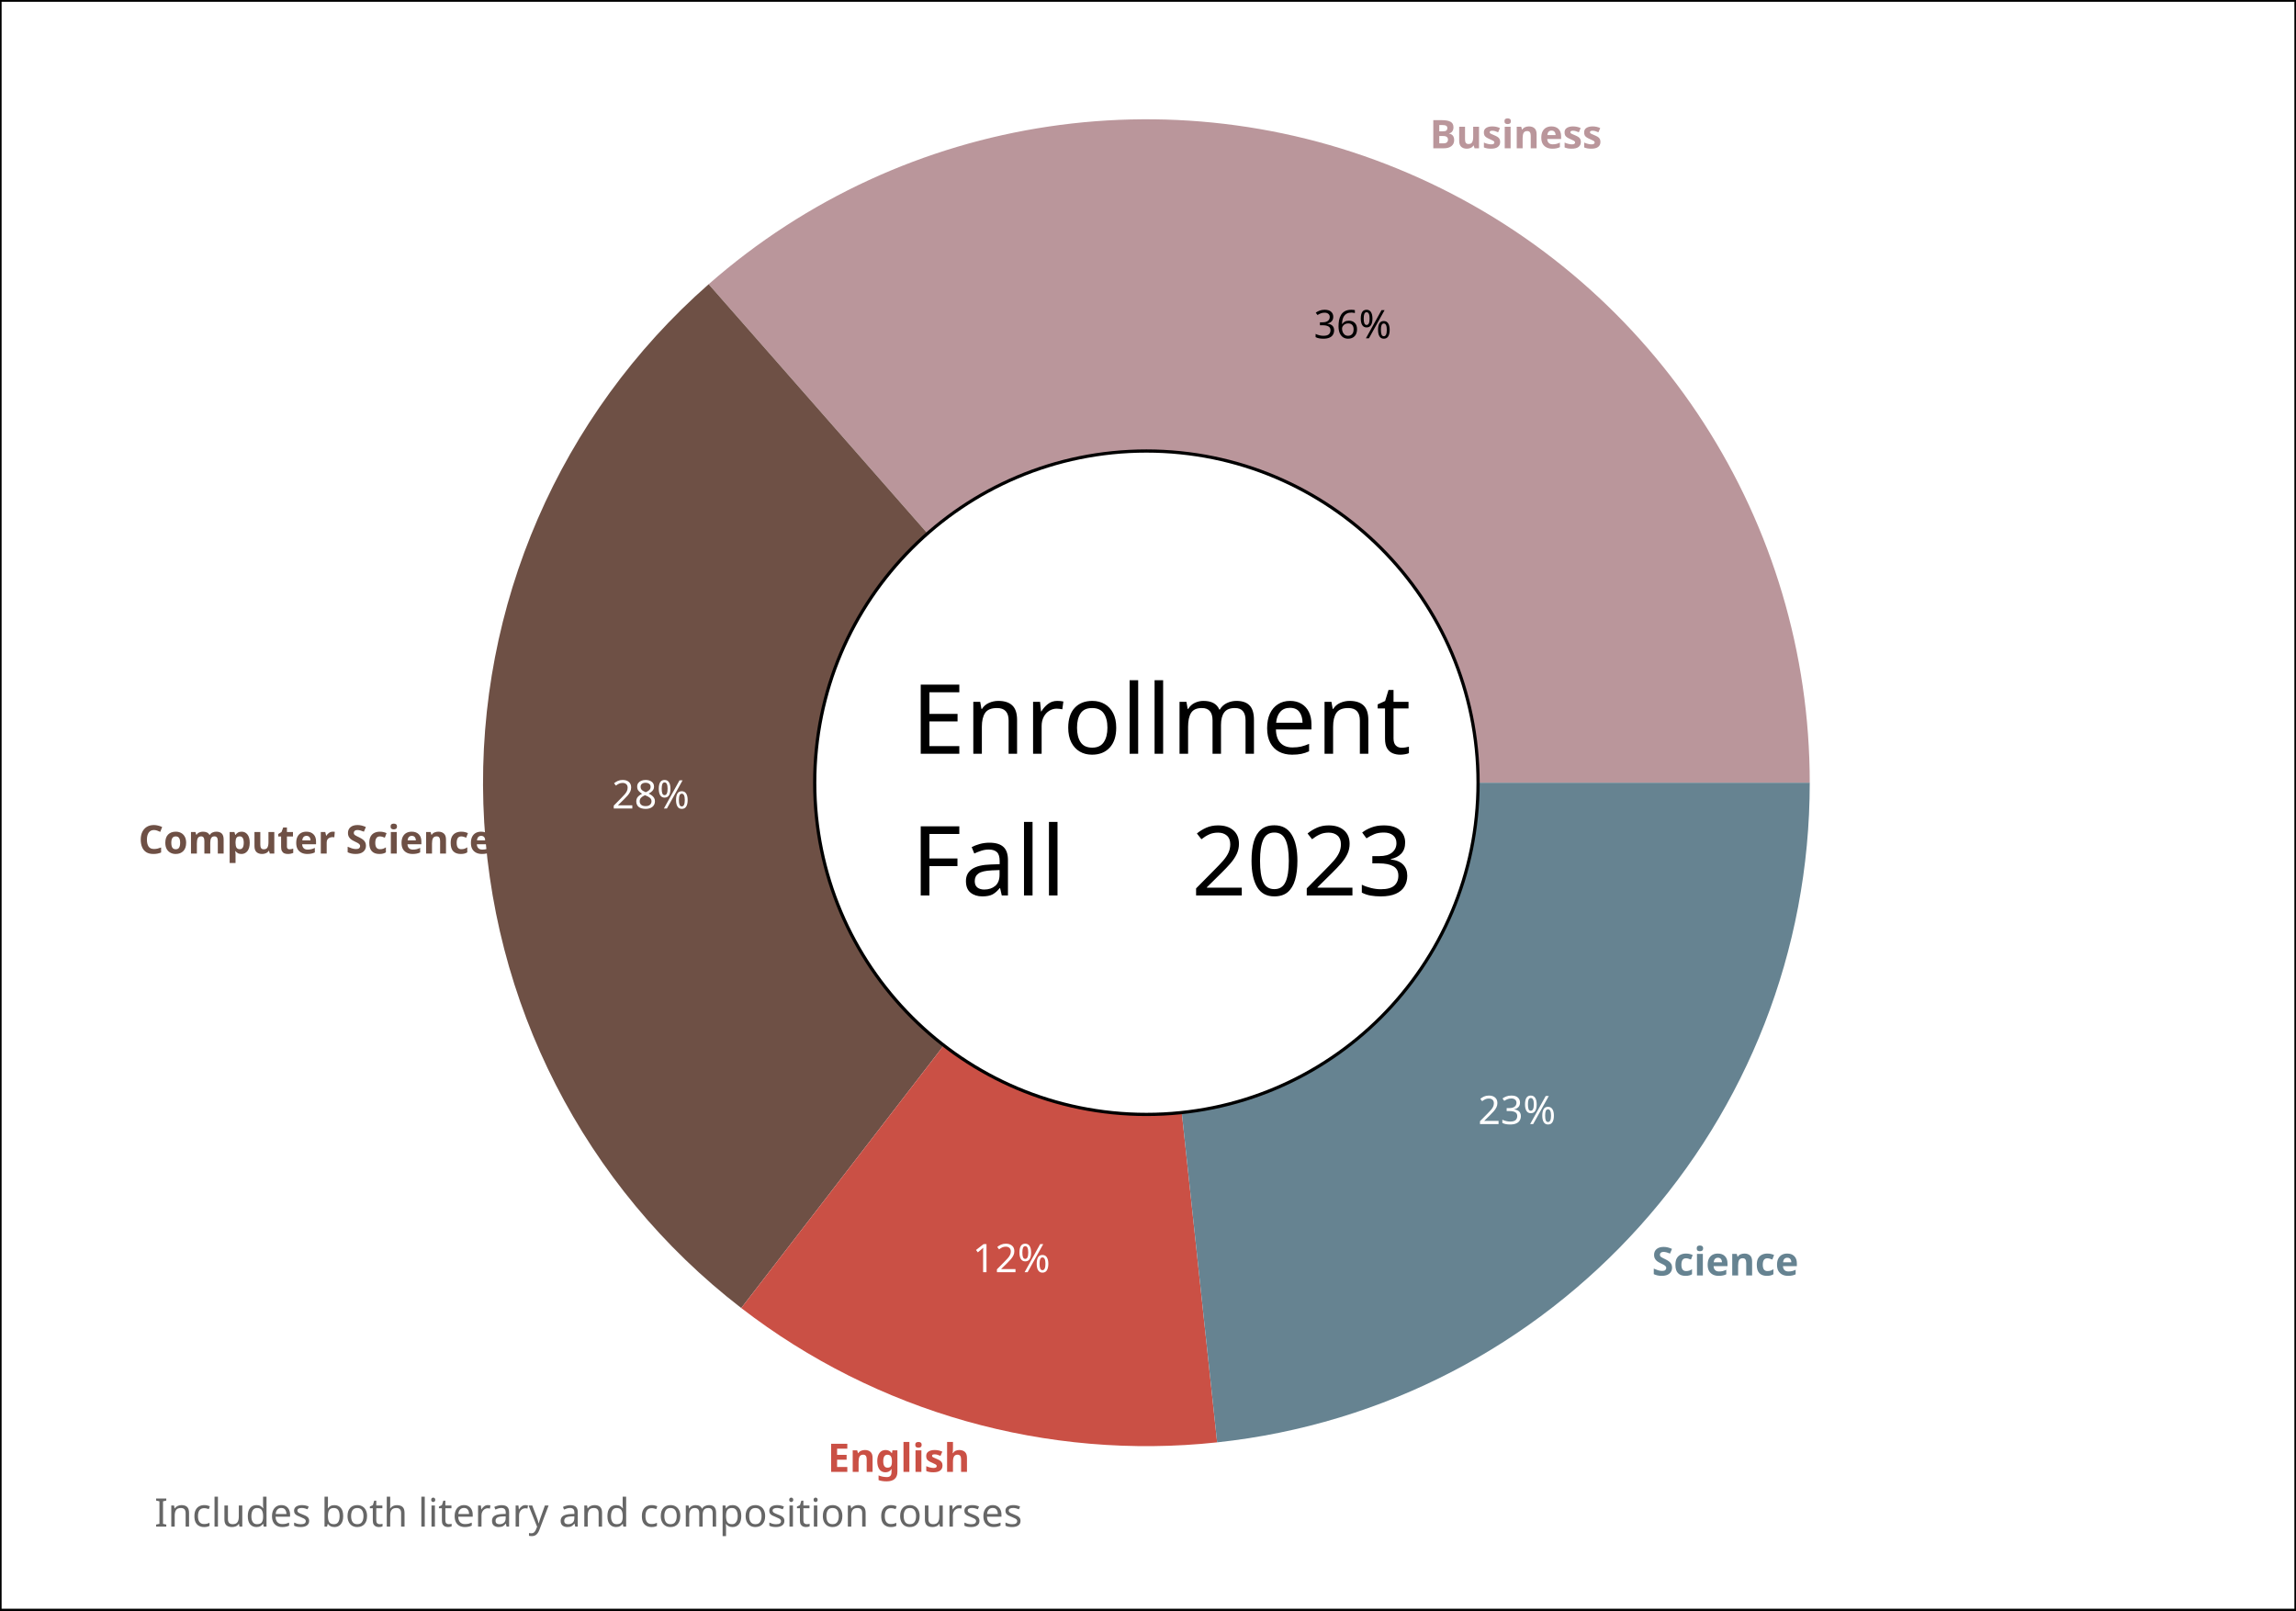
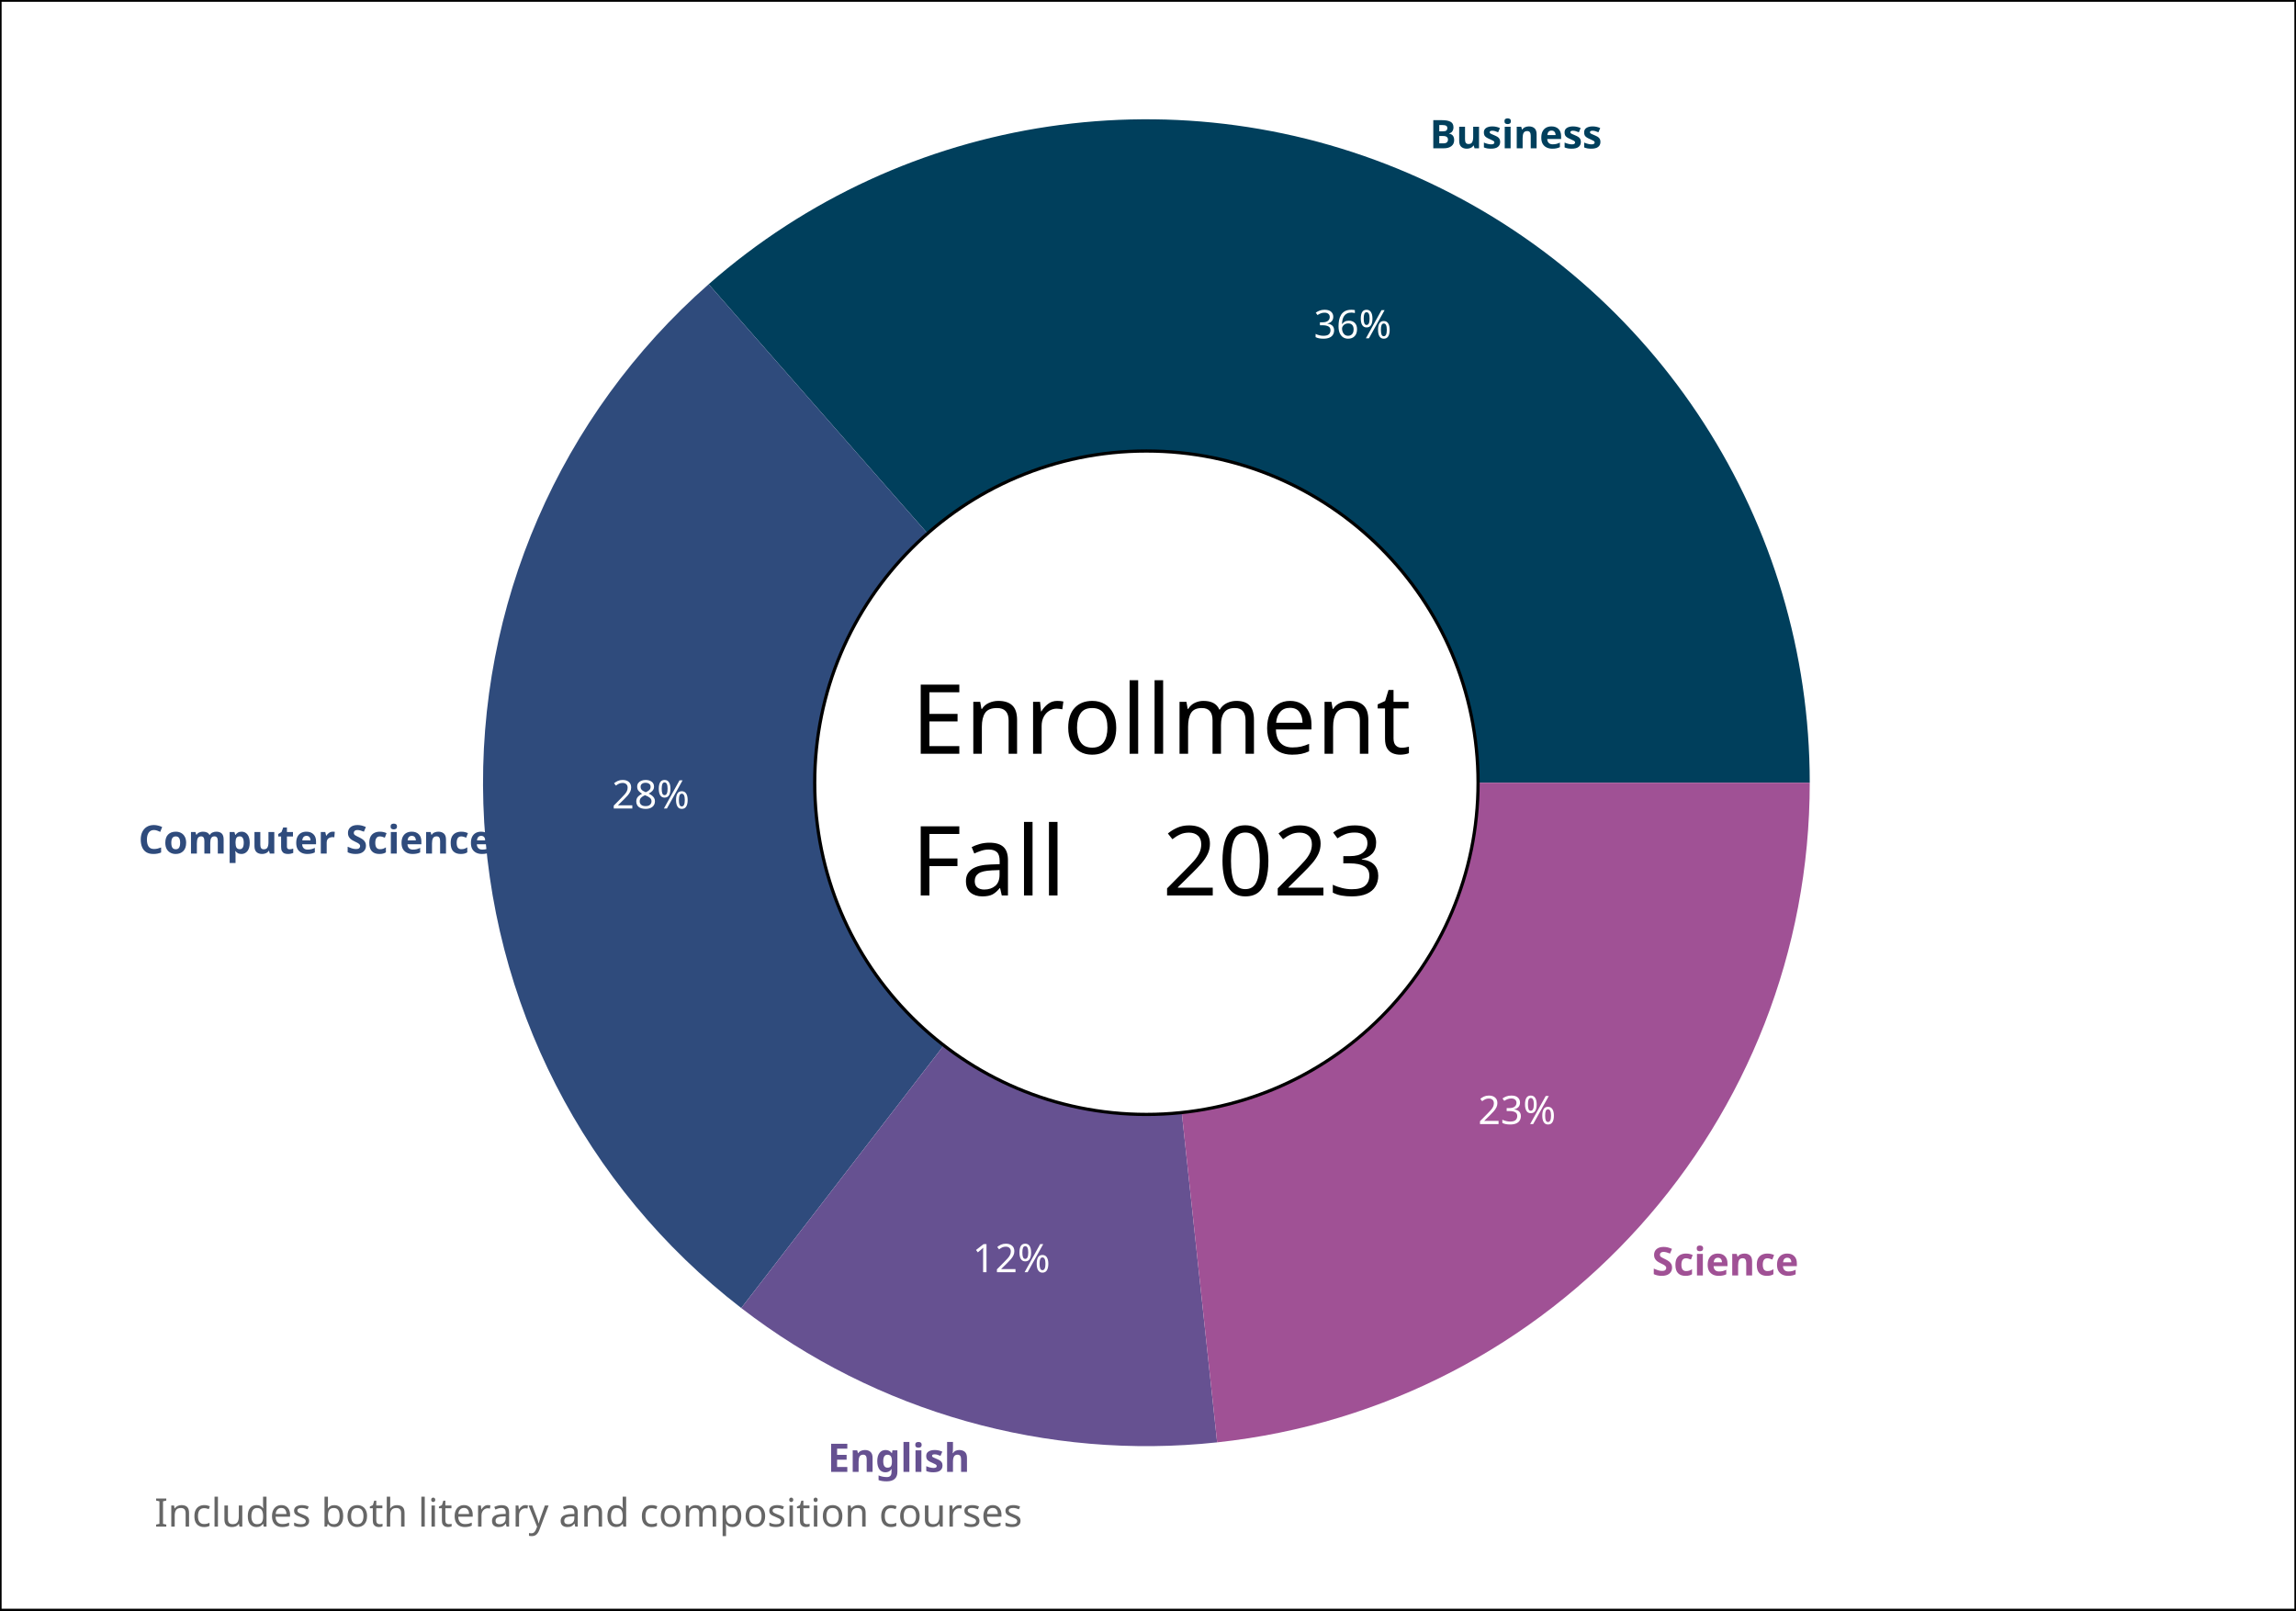
<svg xmlns="http://www.w3.org/2000/svg" width="25.15cm" height="17.64cm" viewBox="0 0 713 500">
  <g style="fill:black; stroke:black; stroke-width:1">
</g>
  <g style="stroke-width:1; stroke-linecap:round; stroke-linejoin:round; fill:#000000; fill-opacity:0.0; stroke:#000000; stroke-opacity:0.0;" transform="translate(0 0) scale(1.00 1.00)">
    <rect x="0" y="0" width="713" height="500" rx="0.00" shape-rendering="auto" />
  </g>
  <g style="stroke-width:1; stroke-linecap:round; stroke-linejoin:round; fill:#FFFFFF; fill-opacity:1.00; stroke:#000000; stroke-opacity:1.00;" transform="translate(0 0) scale(1.00 1.00)">
</g>
  <g style="stroke-width:1; stroke-linecap:round; stroke-linejoin:round; fill:#FFFFFF; fill-opacity:1.00; stroke:#000000; stroke-opacity:1.00;" transform="translate(0 0) scale(1.00 1.00)">
    <rect x="0" y="0" width="713" height="500" rx="0.00" shape-rendering="auto" />
  </g>
-   <g style="stroke-width:1; stroke-linecap:round; stroke-linejoin:round; fill:#BA969B; fill-opacity:1.00; stroke:#000000; stroke-opacity:0.0;" transform="translate(0 0) scale(1.00 1.00)">
+   <g style="stroke-width:1; stroke-linecap:round; stroke-linejoin:round; fill:#003F5C; fill-opacity:1.00; stroke:#000000; stroke-opacity:0.0;" transform="translate(0 0) scale(1.00 1.00)">
    <path d="M562.00 243.00 A206.00 206.00 0 0 0 220.07 88.21 L356.00 243.00 z" shape-rendering="auto" />
  </g>
  <g style="stroke-width:1; stroke-linecap:round; stroke-linejoin:round; fill:#000000; fill-opacity:0.0; stroke:#000000; stroke-opacity:0.0;" transform="translate(0 0) scale(1.00 1.00)">
    <path d="M562.00 243.00 A206.00 206.00 0 0 0 220.07 88.21" shape-rendering="auto" />
  </g>
-   <g style="stroke-width:1; stroke-linecap:round; stroke-linejoin:round; fill:#BA969B; fill-opacity:1.00; stroke:#000000; stroke-opacity:0.0;" transform="translate(0 0) scale(1.00 1.00)">
+   <g style="stroke-width:1; stroke-linecap:round; stroke-linejoin:round; fill:#003F5C; fill-opacity:1.00; stroke:#000000; stroke-opacity:0.0;" transform="translate(0 0) scale(1.00 1.00)">
    <path d="M356 243 L562 243" shape-rendering="auto" />
    <path d="M356 243 L220 88" shape-rendering="auto" />
  </g>
-   <g style="stroke-width:1; stroke-linecap:round; stroke-linejoin:round; fill:#6E5045; fill-opacity:1.00; stroke:#000000; stroke-opacity:0.0;" transform="translate(0 0) scale(1.00 1.00)">
+   <g style="stroke-width:1; stroke-linecap:round; stroke-linejoin:round; fill:#2F4B7C; fill-opacity:1.00; stroke:#000000; stroke-opacity:0.0;" transform="translate(0 0) scale(1.00 1.00)">
    <path d="M220.07 88.21 A206.00 206.00 0 0 0 230.19 406.12 L356.00 243.00 z" shape-rendering="auto" />
  </g>
  <g style="stroke-width:1; stroke-linecap:round; stroke-linejoin:round; fill:#000000; fill-opacity:0.0; stroke:#000000; stroke-opacity:0.0;" transform="translate(0 0) scale(1.00 1.00)">
    <path d="M220.07 88.21 A206.00 206.00 0 0 0 230.19 406.12" shape-rendering="auto" />
  </g>
-   <g style="stroke-width:1; stroke-linecap:round; stroke-linejoin:round; fill:#6E5045; fill-opacity:1.00; stroke:#000000; stroke-opacity:0.0;" transform="translate(0 0) scale(1.00 1.00)">
+   <g style="stroke-width:1; stroke-linecap:round; stroke-linejoin:round; fill:#2F4B7C; fill-opacity:1.00; stroke:#000000; stroke-opacity:0.0;" transform="translate(0 0) scale(1.00 1.00)">
    <path d="M356 243 L220 88" shape-rendering="auto" />
    <path d="M356 243 L230 406" shape-rendering="auto" />
  </g>
-   <g style="stroke-width:1; stroke-linecap:round; stroke-linejoin:round; fill:#CA5045; fill-opacity:1.00; stroke:#000000; stroke-opacity:0.0;" transform="translate(0 0) scale(1.00 1.00)">
+   <g style="stroke-width:1; stroke-linecap:round; stroke-linejoin:round; fill:#665191; fill-opacity:1.00; stroke:#000000; stroke-opacity:0.0;" transform="translate(0 0) scale(1.00 1.00)">
    <path d="M230.19 406.12 A206.00 206.00 0 0 0 377.97 447.83 L356.00 243.00 z" shape-rendering="auto" />
  </g>
  <g style="stroke-width:1; stroke-linecap:round; stroke-linejoin:round; fill:#000000; fill-opacity:0.0; stroke:#000000; stroke-opacity:0.0;" transform="translate(0 0) scale(1.00 1.00)">
    <path d="M230.19 406.12 A206.00 206.00 0 0 0 377.97 447.83" shape-rendering="auto" />
  </g>
-   <g style="stroke-width:1; stroke-linecap:round; stroke-linejoin:round; fill:#CA5045; fill-opacity:1.00; stroke:#000000; stroke-opacity:0.0;" transform="translate(0 0) scale(1.00 1.00)">
+   <g style="stroke-width:1; stroke-linecap:round; stroke-linejoin:round; fill:#665191; fill-opacity:1.00; stroke:#000000; stroke-opacity:0.0;" transform="translate(0 0) scale(1.00 1.00)">
    <path d="M356 243 L230 406" shape-rendering="auto" />
    <path d="M356 243 L377 447" shape-rendering="auto" />
  </g>
-   <g style="stroke-width:1; stroke-linecap:round; stroke-linejoin:round; fill:#668391; fill-opacity:1.00; stroke:#000000; stroke-opacity:0.0;" transform="translate(0 0) scale(1.00 1.00)">
+   <g style="stroke-width:1; stroke-linecap:round; stroke-linejoin:round; fill:#A05195; fill-opacity:1.00; stroke:#000000; stroke-opacity:0.0;" transform="translate(0 0) scale(1.00 1.00)">
    <path d="M377.97 447.83 A206.00 206.00 0 0 0 562.00 243.00 L356.00 243.00 z" shape-rendering="auto" />
  </g>
  <g style="stroke-width:1; stroke-linecap:round; stroke-linejoin:round; fill:#000000; fill-opacity:0.0; stroke:#000000; stroke-opacity:0.0;" transform="translate(0 0) scale(1.00 1.00)">
    <path d="M377.97 447.83 A206.00 206.00 0 0 0 562.00 243.00" shape-rendering="auto" />
  </g>
-   <g style="stroke-width:1; stroke-linecap:round; stroke-linejoin:round; fill:#668391; fill-opacity:1.00; stroke:#000000; stroke-opacity:0.0;" transform="translate(0 0) scale(1.00 1.00)">
+   <g style="stroke-width:1; stroke-linecap:round; stroke-linejoin:round; fill:#A05195; fill-opacity:1.00; stroke:#000000; stroke-opacity:0.0;" transform="translate(0 0) scale(1.00 1.00)">
    <path d="M356 243 L377 447" shape-rendering="auto" />
    <path d="M356 243 L562 243" shape-rendering="auto" />
  </g>
  <g style="stroke-width:1; stroke-linecap:round; stroke-linejoin:round; fill:#000000; fill-opacity:1.00; stroke:#000000; stroke-opacity:1.00;" transform="translate(0 0) scale(1.00 1.00)">
-     <text x="408.00" y="105.00" textLength="22" style="font-family:Segoe UI; font-weight:400; font-style:normal; font-size:9.17pt; text-decoration: none; fill:#000000; fill-opacity:1.00; stroke:#000000; stroke-opacity:1.00; stroke-width:0; white-space: pre;" xml:space="preserve" transform="rotate(0.00 408.00 105.00)">36%</text>
+     <text x="408.00" y="105.00" textLength="22" style="font-family:Segoe UI; font-weight:400; font-style:normal; font-size:9.17pt; text-decoration: none; fill:#FFFFFF; fill-opacity:1.00; stroke:#FFFFFF; stroke-opacity:1.00; stroke-width:0; white-space: pre;" xml:space="preserve" transform="rotate(0.00 408.00 105.00)">36%</text>
  </g>
  <g style="stroke-width:1; stroke-linecap:round; stroke-linejoin:round; fill:#000000; fill-opacity:1.00; stroke:#000000; stroke-opacity:1.00;" transform="translate(0 0) scale(1.00 1.00)">
    <text x="190.00" y="251.00" textLength="22" style="font-family:Segoe UI; font-weight:400; font-style:normal; font-size:9.17pt; text-decoration: none; fill:#FFFFFF; fill-opacity:1.00; stroke:#FFFFFF; stroke-opacity:1.00; stroke-width:0; white-space: pre;" xml:space="preserve" transform="rotate(0.00 190.00 251.00)">28%</text>
  </g>
  <g style="stroke-width:1; stroke-linecap:round; stroke-linejoin:round; fill:#000000; fill-opacity:1.00; stroke:#000000; stroke-opacity:1.00;" transform="translate(0 0) scale(1.00 1.00)">
    <text x="302.00" y="395.00" textLength="22" style="font-family:Segoe UI; font-weight:400; font-style:normal; font-size:9.17pt; text-decoration: none; fill:#FFFFFF; fill-opacity:1.00; stroke:#FFFFFF; stroke-opacity:1.00; stroke-width:0; white-space: pre;" xml:space="preserve" transform="rotate(0.00 302.00 395.00)">12%</text>
  </g>
  <g style="stroke-width:1; stroke-linecap:round; stroke-linejoin:round; fill:#000000; fill-opacity:1.00; stroke:#000000; stroke-opacity:1.00;" transform="translate(0 0) scale(1.00 1.00)">
    <text x="459.00" y="349.00" textLength="22" style="font-family:Segoe UI; font-weight:400; font-style:normal; font-size:9.17pt; text-decoration: none; fill:#FFFFFF; fill-opacity:1.00; stroke:#FFFFFF; stroke-opacity:1.00; stroke-width:0; white-space: pre;" xml:space="preserve" transform="rotate(0.00 459.00 349.00)">23%</text>
  </g>
  <g style="stroke-width:1; stroke-linecap:round; stroke-linejoin:round; fill:#000000; fill-opacity:1.00; stroke:#000000; stroke-opacity:1.00;" transform="translate(0 0) scale(1.00 1.00)">
-     <text x="444.00" y="46.00" textLength="47" style="font-family:Segoe UI; font-weight:700; font-style:normal; font-size:9.17pt; text-decoration: none; fill:#BA969B; fill-opacity:1.00; stroke:#BA969B; stroke-opacity:1.00; stroke-width:0; white-space: pre;" xml:space="preserve" transform="rotate(0.00 444.00 46.00)">Business</text>
+     <text x="444.00" y="46.00" textLength="47" style="font-family:Segoe UI; font-weight:700; font-style:normal; font-size:9.17pt; text-decoration: none; fill:#003F5C; fill-opacity:1.00; stroke:#003F5C; stroke-opacity:1.00; stroke-width:0; white-space: pre;" xml:space="preserve" transform="rotate(0.00 444.00 46.00)">Business</text>
  </g>
  <g style="stroke-width:1; stroke-linecap:round; stroke-linejoin:round; fill:#000000; fill-opacity:1.00; stroke:#000000; stroke-opacity:1.00;" transform="translate(0 0) scale(1.00 1.00)">
-     <text x="43.00" y="265.00" textLength="102" style="font-family:Segoe UI; font-weight:700; font-style:normal; font-size:9.17pt; text-decoration: none; fill:#6E5045; fill-opacity:1.00; stroke:#6E5045; stroke-opacity:1.00; stroke-width:0; white-space: pre;" xml:space="preserve" transform="rotate(0.00 43.00 265.00)">Computer Science</text>
+     <text x="43.00" y="265.00" textLength="102" style="font-family:Segoe UI; font-weight:700; font-style:normal; font-size:9.17pt; text-decoration: none; fill:#2F4B7C; fill-opacity:1.00; stroke:#2F4B7C; stroke-opacity:1.00; stroke-width:0; white-space: pre;" xml:space="preserve" transform="rotate(0.00 43.00 265.00)">Computer Science</text>
  </g>
  <g style="stroke-width:1; stroke-linecap:round; stroke-linejoin:round; fill:#000000; fill-opacity:1.00; stroke:#000000; stroke-opacity:1.00;" transform="translate(0 0) scale(1.00 1.00)">
-     <text x="257.00" y="457.00" textLength="38" style="font-family:Segoe UI; font-weight:700; font-style:normal; font-size:9.17pt; text-decoration: none; fill:#CA5045; fill-opacity:1.00; stroke:#CA5045; stroke-opacity:1.00; stroke-width:0; white-space: pre;" xml:space="preserve" transform="rotate(0.00 257.00 457.00)">English</text>
+     <text x="257.00" y="457.00" textLength="38" style="font-family:Segoe UI; font-weight:700; font-style:normal; font-size:9.17pt; text-decoration: none; fill:#665191; fill-opacity:1.00; stroke:#665191; stroke-opacity:1.00; stroke-width:0; white-space: pre;" xml:space="preserve" transform="rotate(0.00 257.00 457.00)">English</text>
    <text x="48.00" y="474.00" textLength="247" style="font-family:Segoe UI; font-weight:400; font-style:normal; font-size:9.17pt; text-decoration: none; fill:#666666; fill-opacity:1.00; stroke:#666666; stroke-opacity:1.00; stroke-width:0; white-space: pre;" xml:space="preserve" transform="rotate(0.00 48.00 474.00)">Includes both literary and composition courses</text>
  </g>
  <g style="stroke-width:1; stroke-linecap:round; stroke-linejoin:round; fill:#000000; fill-opacity:1.00; stroke:#000000; stroke-opacity:1.00;" transform="translate(0 0) scale(1.00 1.00)">
-     <text x="513.00" y="396.00" textLength="43" style="font-family:Segoe UI; font-weight:700; font-style:normal; font-size:9.17pt; text-decoration: none; fill:#668391; fill-opacity:1.00; stroke:#668391; stroke-opacity:1.00; stroke-width:0; white-space: pre;" xml:space="preserve" transform="rotate(0.00 513.00 396.00)">Science</text>
+     <text x="513.00" y="396.00" textLength="43" style="font-family:Segoe UI; font-weight:700; font-style:normal; font-size:9.17pt; text-decoration: none; fill:#A05195; fill-opacity:1.00; stroke:#A05195; stroke-opacity:1.00; stroke-width:0; white-space: pre;" xml:space="preserve" transform="rotate(0.00 513.00 396.00)">Science</text>
  </g>
  <g style="stroke-width:1; stroke-linecap:round; stroke-linejoin:round; fill:#FFFFFF; fill-opacity:1.00; stroke:#000000; stroke-opacity:1.00;" transform="translate(0 0) scale(1.00 1.00)">
    <ellipse cx="356.00" cy="243.00" rx="103.00" ry="103.00" shape-rendering="auto" />
  </g>
  <g style="stroke-width:1; stroke-linecap:round; stroke-linejoin:round; fill:#000000; fill-opacity:1.00; stroke:#000000; stroke-opacity:1.00;" transform="translate(0 0) scale(1.00 1.00)">
    <text x="283.00" y="234.00" textLength="143" style="font-family:Segoe UI; font-weight:400; font-style:normal; font-size:22.53pt; text-decoration: none; fill:#000000; fill-opacity:1.00; stroke:#000000; stroke-opacity:1.00; stroke-width:0; white-space: pre;" xml:space="preserve" transform="rotate(0.00 283.00 234.00)">Enrollment</text>
-     <text x="283.00" y="278.00" textLength="188" style="font-family:Segoe UI; font-weight:400; font-style:normal; font-size:22.53pt; text-decoration: none; fill:#000000; fill-opacity:1.00; stroke:#000000; stroke-opacity:1.00; stroke-width:0; white-space: pre;" xml:space="preserve" transform="rotate(0.00 283.00 278.00)">Fall     2023     </text>
+     <text x="283.00" y="278.00" textLength="188" style="font-family:Segoe UI; font-weight:400; font-style:normal; font-size:22.53pt; text-decoration: none; fill:#000000; fill-opacity:1.00; stroke:#000000; stroke-opacity:1.00; stroke-width:0; white-space: pre;" xml:space="preserve" transform="rotate(0.00 283.00 278.00)">Fall          2023          </text>
  </g>
</svg>
